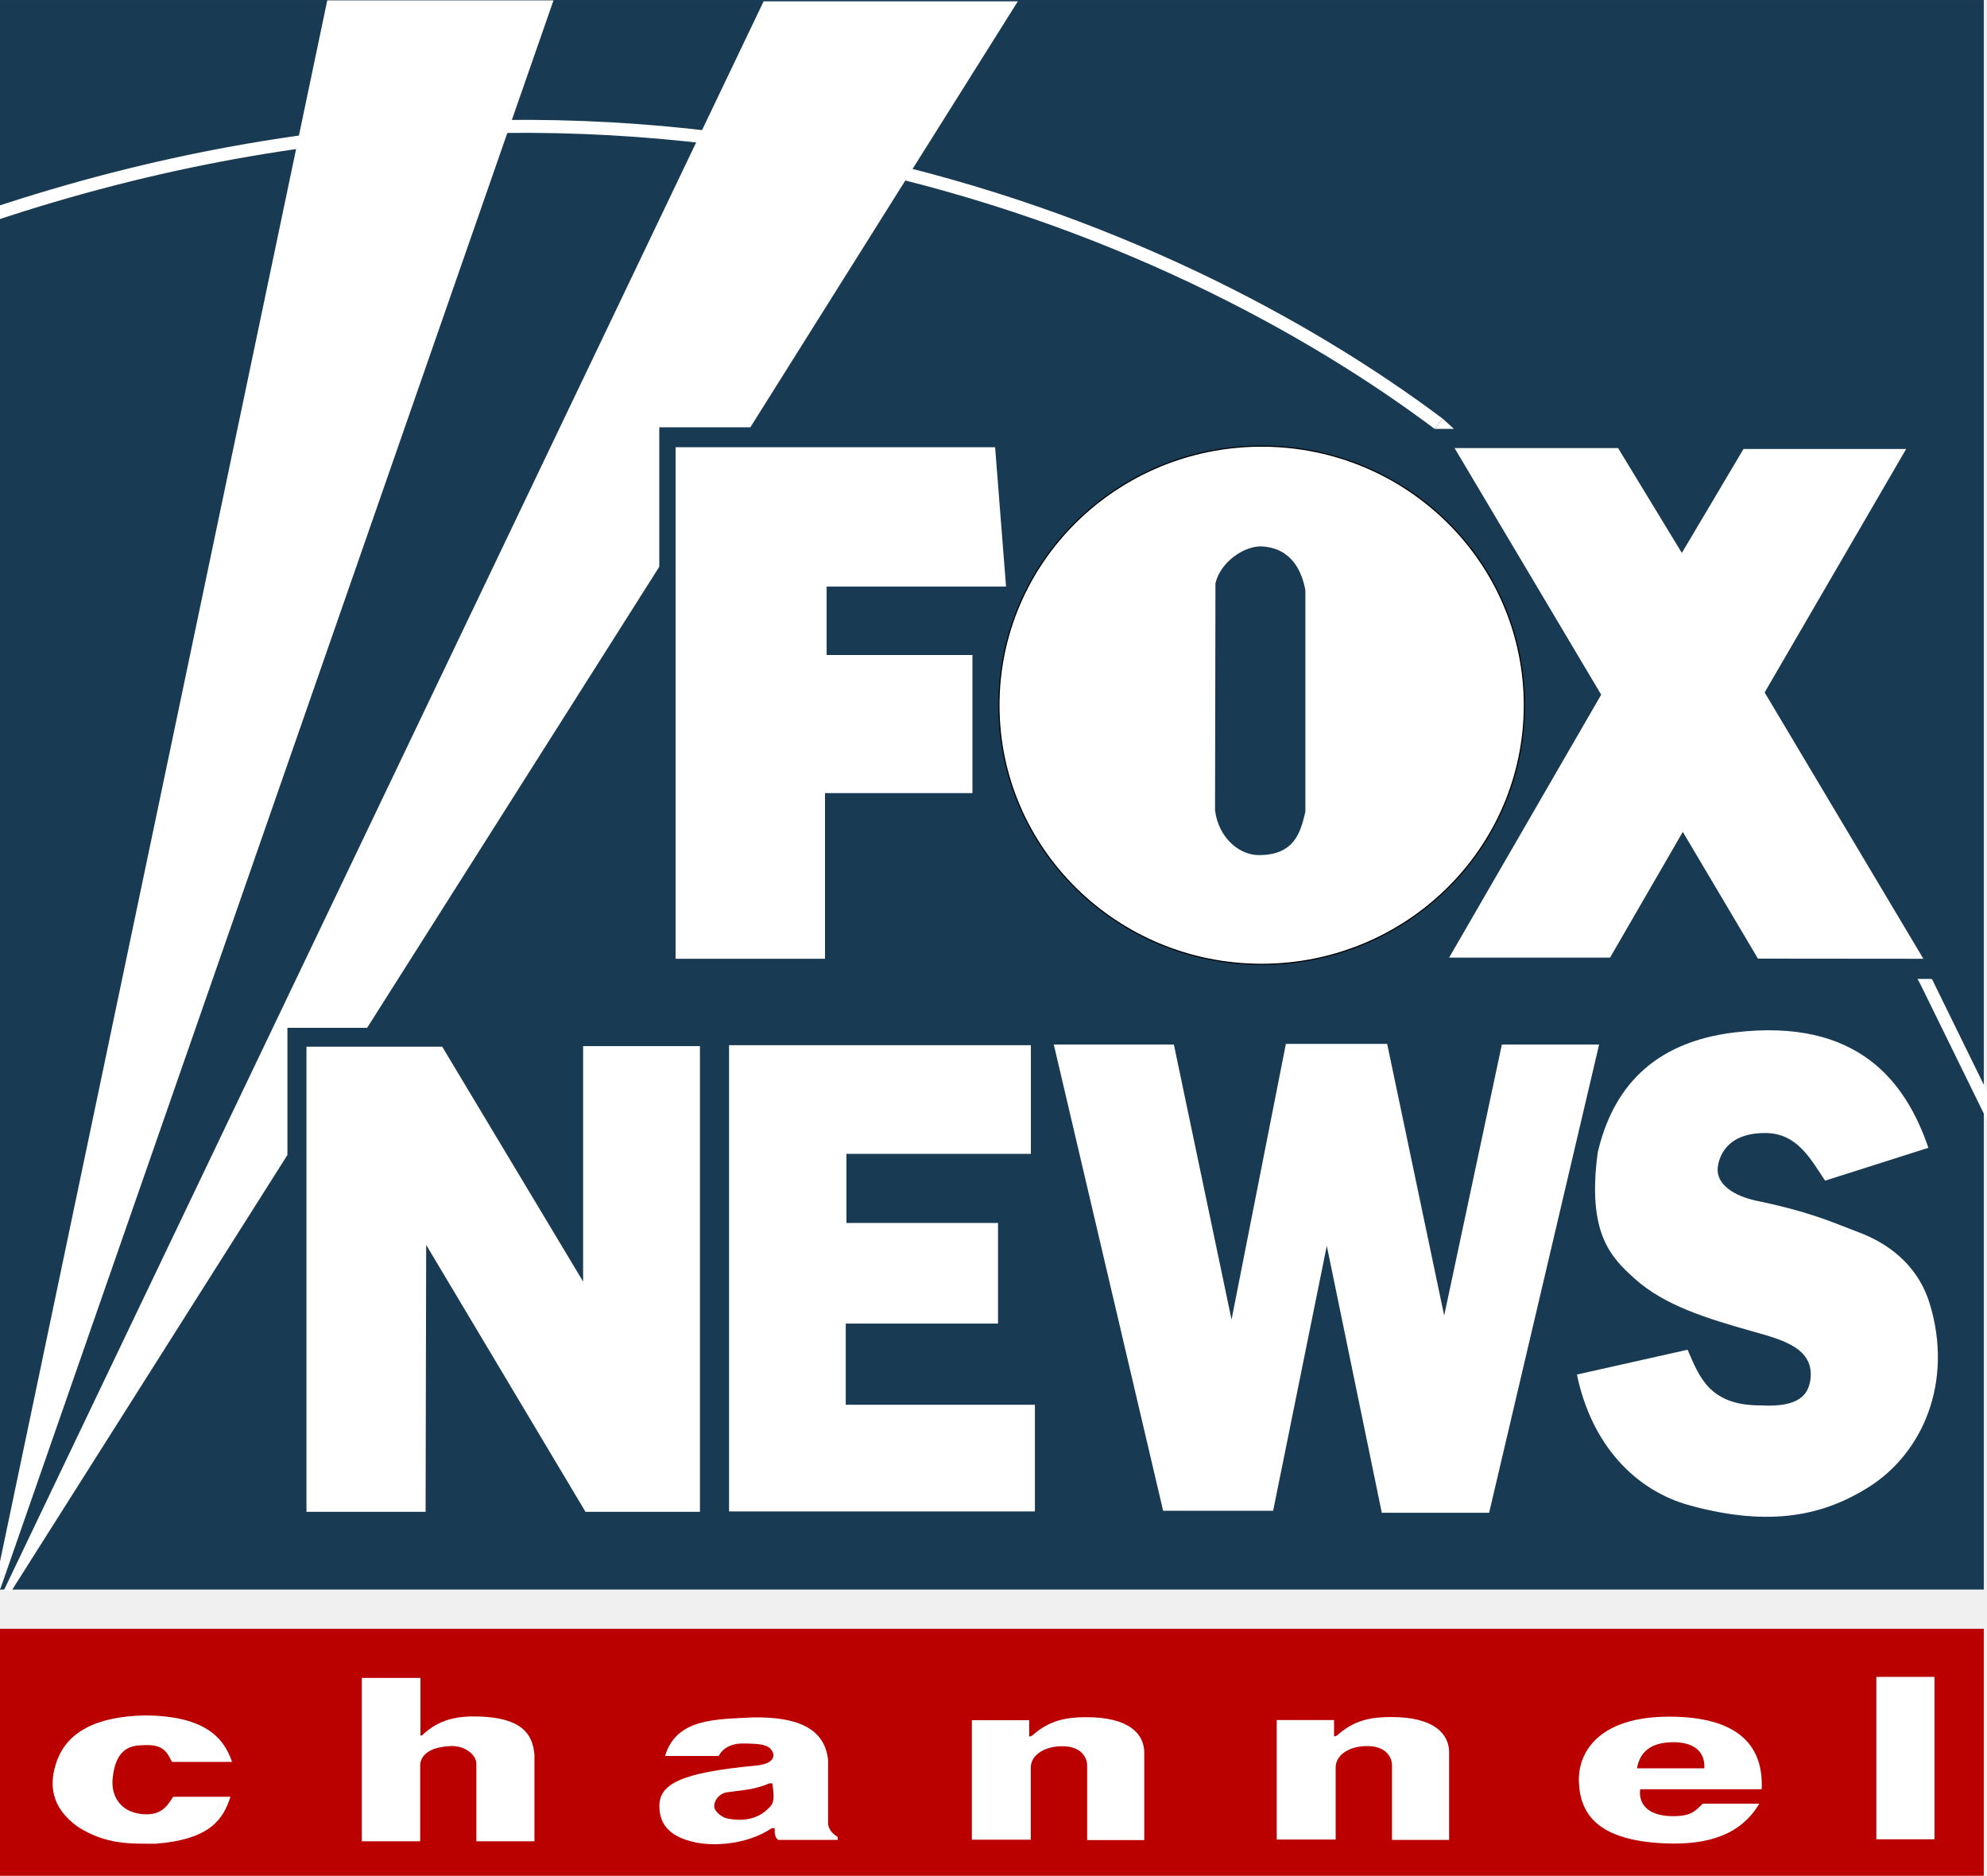
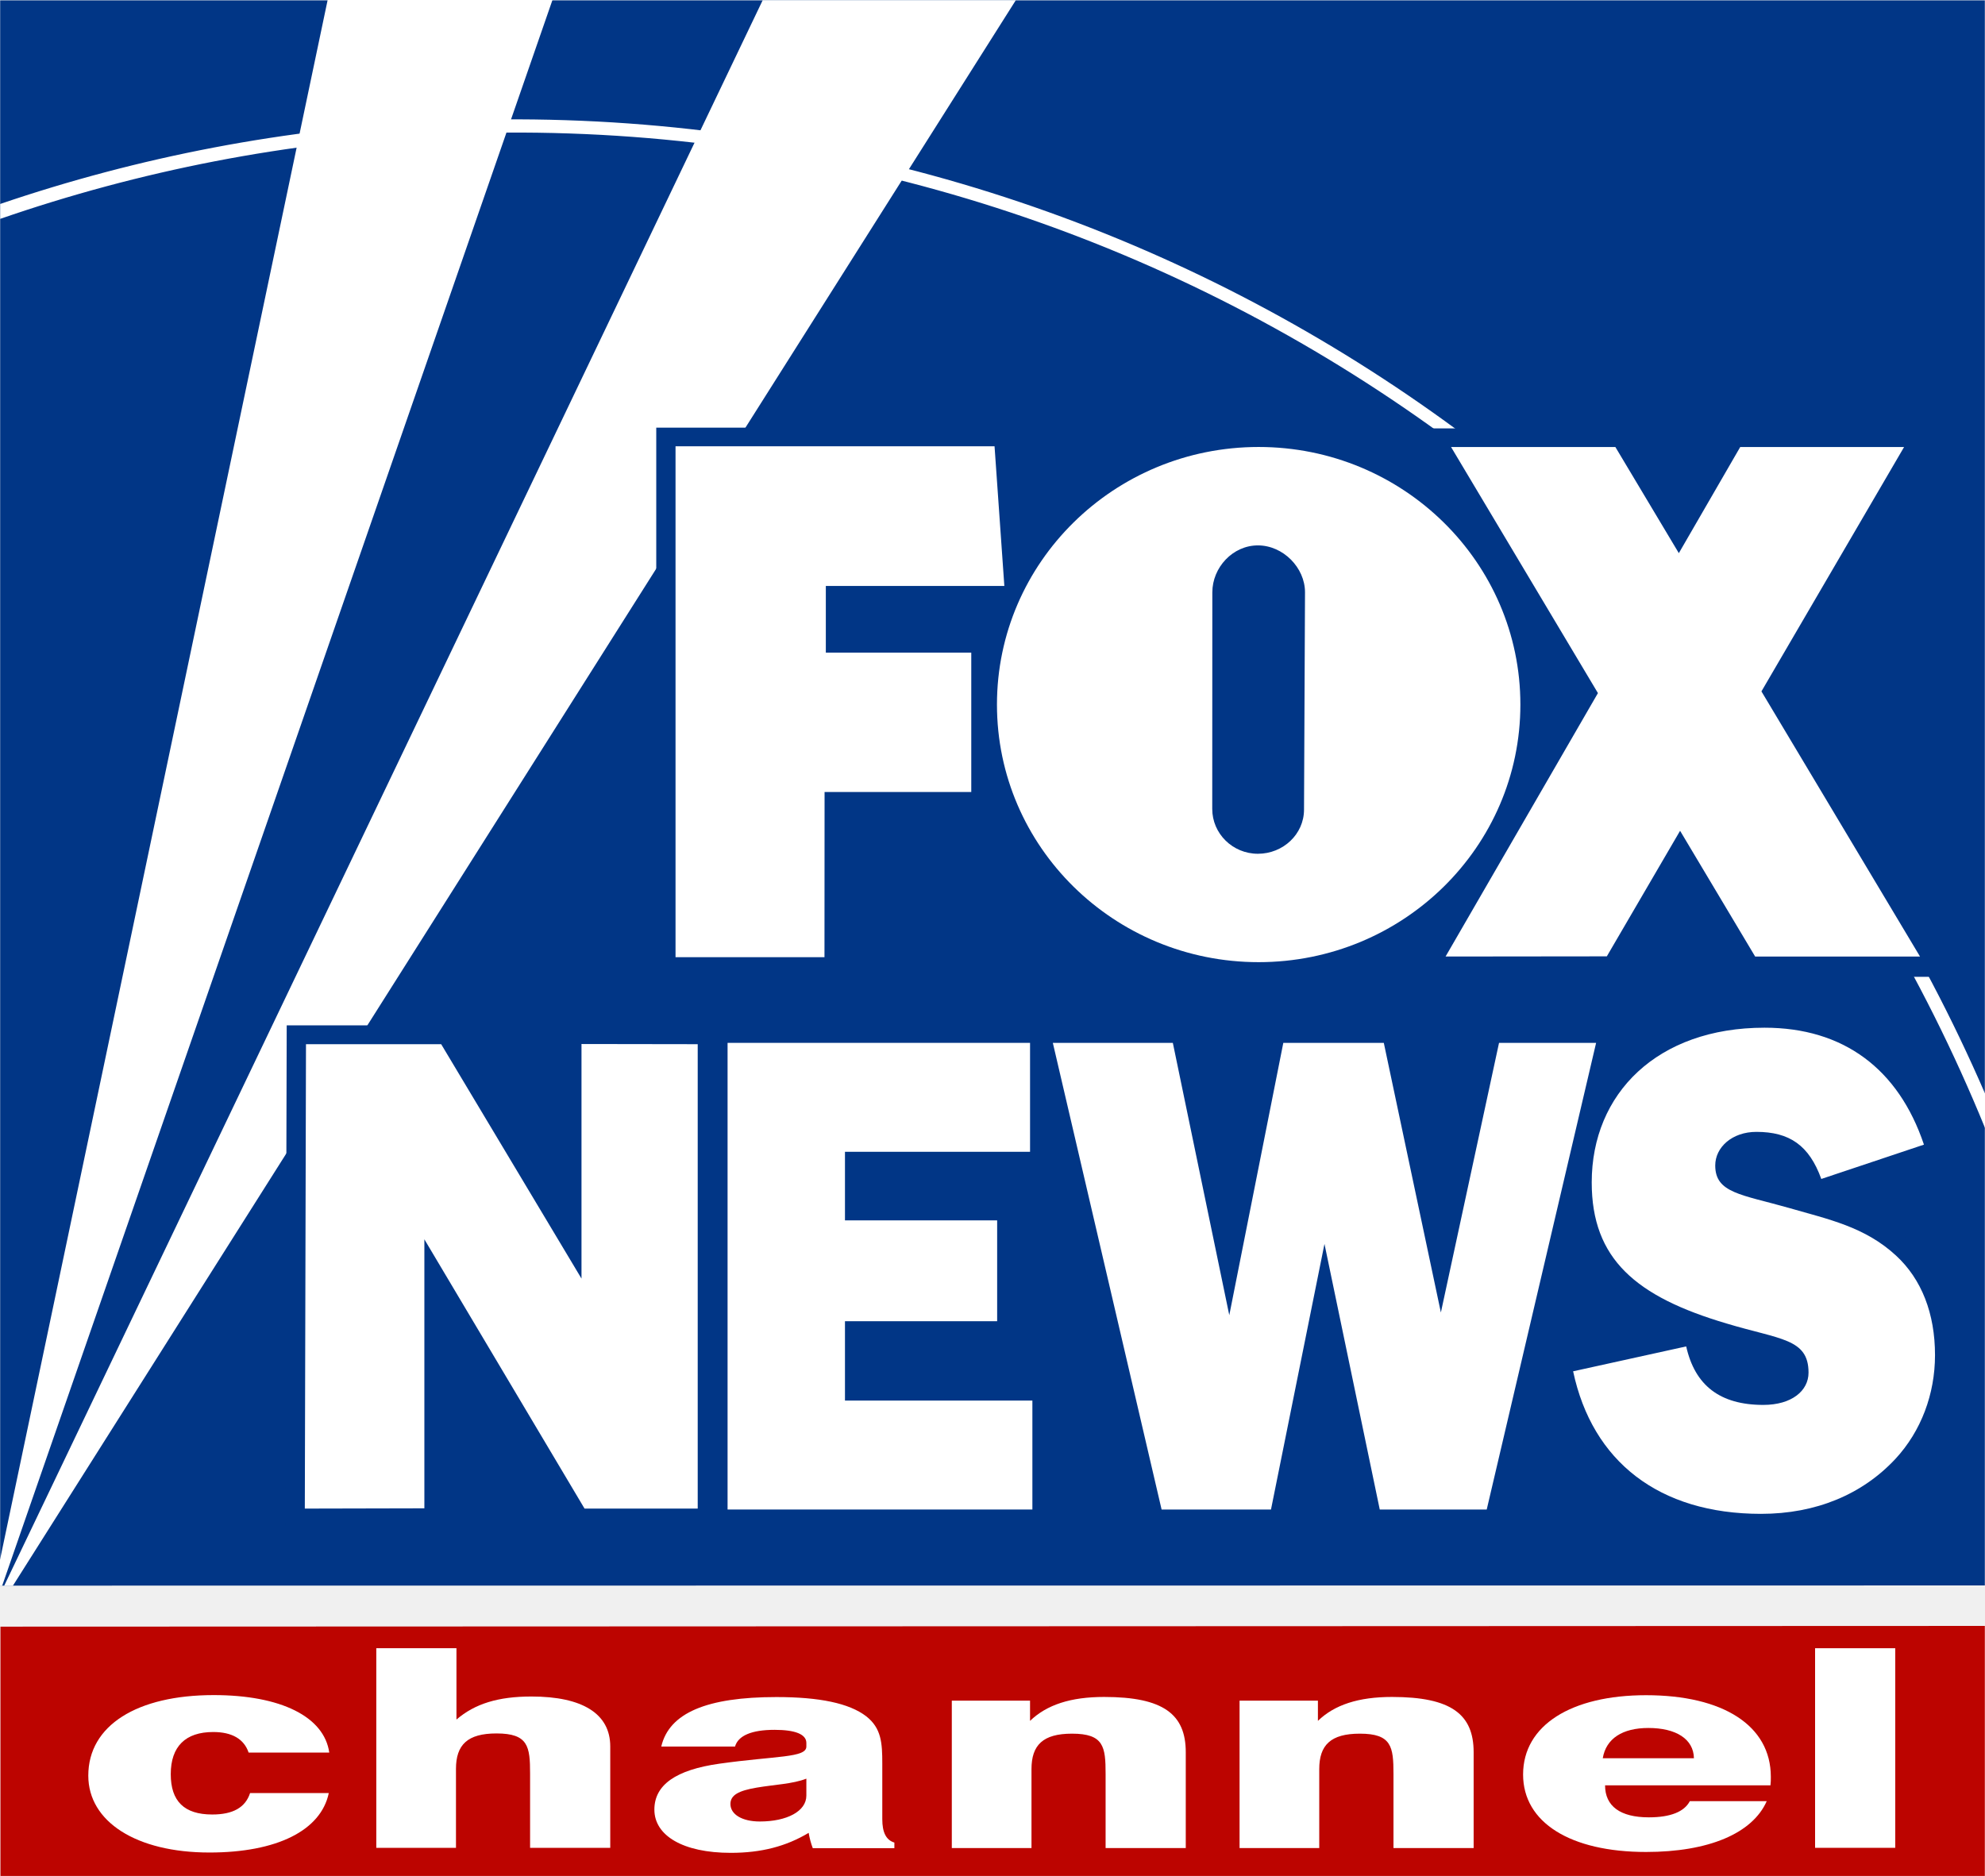
- <svg xmlns="http://www.w3.org/2000/svg" height="330.06mm" viewBox="0 0 1239 1169.5" width="349.67mm">
-   <g transform="translate(2015.8 -227.93)">
-     <path d="m-2015.8 227.93h1237v991h-1237z" fill="#183a52" />
-     <path d="m-1593.8 506.74h198.5l6.819 86.873h-111.87v42.679h90.914v86.116h-91.924v103.29h-93.187v-318.96z" fill="#fff" fill-rule="evenodd" />
-     <ellipse cx="-1229.1" cy="667.6" fill="#fff" rx="163.8" ry="161.53" stroke="#000" stroke-linecap="round" stroke-linejoin="bevel" stroke-width=".691" />
-     <path d="m-1257.9 591.59-.253 141.67c2.315 17.361 15.337 27.672 27.022 27.779 22.727.208 26.37-14.594 29.294-27.022v-138.14c-2.054-11.047-8.054-26.152-27.022-27.274-10.557-.624-25.864 9.386-29.042 22.981z" fill="#183a52" fill-rule="evenodd" />
-     <path d="m-1108.8 507.29h101.96l39.76 65.357 38.454-64.821h101.43l-88.256 151.81 98.97 166.04-103.15-.094-46.849-79.013-45.366 78.393h-100.35l94.822-163.93z" fill="#fff" fill-rule="evenodd" />
-     <path d="m-1824.7 1170.5v-290h84.643l87.857 146.43v-146.79h72.857v290.36h-71.358l-99.357-166.43-.357 166.43z" fill="#fff" fill-rule="evenodd" />
-     <path d="m-1561.2 879.56v290.68h190.72v-66.501h-117.95v-50.608h94.942v-62.737h-94.524v-43.079h115.02v-67.756z" fill="#fff" fill-rule="evenodd" />
-     <path d="m-1032.5 1084.9 69.011-15.475c7.393 17.097 13.688 34.957 46.007 34.714 23.357 1.292 29.223-6.688 30.532-15.893 2.824-19.861-17.787-25.083-35.551-30.114-28.828-8.165-55.254-16.149-74.03-33.042-14.957-13.457-29.721-28.445-23.004-78.63 9.115-39.196 33.641-68.674 85.322-74.866 77.152-9.243 106.88 31.016 120.87 71.938l-64.41 20.494c-8.778-13.069-17.171-29.459-36.806-29.695-24.382-.294-29.305 14.546-30.114 21.331-1.248 10.471 9.911 17.943 24.258 20.912 34.783 7.199 48.913 14.173 63.252 19.484 23.268 8.62 38.412 24.347 44.583 44.436 14.808 48.205-3.523 93.303-38.779 115.09-26.844 16.591-59.701 24.92-110.88 10.87-33.997-9.332-61.168-37.777-70.265-81.558z" fill="#fff" fill-rule="evenodd" />
-     <path d="m-1358.7 879.15h74.866l35.969 171.48 33.878-171.9h63.155l35.551 169.39 35.969-168.97h60.646l-68.592 291.94h-66.919l-34.296-166.46-33.46 165.21h-68.592z" fill="#fff" fill-rule="evenodd" />
-     <path d="m-2008.1 1218.9 171.53-270.9v-79.26h49.685l182.18-287.46v-86.949h56.783l166.8-265.58h-158.52l-473.78 990.74h5.323z" fill="#fff" fill-rule="evenodd" />
-     <path d="m-2015.5 1218.3 344.84-990.15h-141.07l-204.06 973.3v16.857z" fill="#fff" fill-rule="evenodd" />
-     <path d="m-2031.2 365.38c414.95-142.61 749.17 4.319 912.39 126.68" fill="none" stroke="#fff" stroke-width="8.1" />
-     <path d="m-1121.2 495.31h11.99l-7.14-6.513" fill="#fff" fill-rule="evenodd" />
-     <path d="m-814.69 840 42.338 86.355" fill="none" stroke="#fff" stroke-width="7.9" />
-     <path d="m-811.15 838.26-8.973-.035 2.091 3.889" fill="#fff" fill-rule="evenodd" />
-     <path d="m-2015.8 1243.4h1237v154h-1237z" fill="#b00" />
-     <g fill-rule="evenodd">
-       <path d="m-1908.6 1326.4h37.5c-5.478-16.243-18.3-28.655-54.25-29-31.766.713-48.292 11.052-54.75 27.75-5.645 15.32-3.803 29.506 12.5 41.5 18.127 11.656 33.452 10.7 49 10.75 34.078-2.732 41.997-15.346 46.5-29.25h-35.75c-3.803 6.043-7.715 12.069-19.75 10.75-13.176-1.444-18.923-11.261-18-21.75 1.776-20.189 12.36-21.044 19.513-21.177 12.523-.726 14.644 4.905 17.487 10.427z" fill="#fff" />
-       <path d="m-1790.2 1375.9v-101.86h36.593v35.886h.884c10.798-10.411 22.731-12.164 35.002-11.844 26.867.702 34.07 10.575 35.179 23.865v53.953h-36.239v-48.473c0-5.411-7.511-11.997-17.678-10.783-13.772 1.01-17.147 7.264-17.324 11.667v47.589z" fill="#fff" />
-       <path d="m-845.8 1273.4v101.25h36.25v-101.25z" fill="#fff" />
-       <path d="m-1031.3 1338.2c-.331-19.681 14.447-39.913 56-40 39.226-.082 59.439 14.843 58 45.25h-75.75c-1.227 9.472 5.112 16.248 18.75 16.75 13.638.502 15.872-3.744 20.25-7.75h35.25c-11.102 18.767-30.943 25.937-58.75 24.75-41.604-1.776-53.143-17.891-53.744-38.779 0-.074-.01-.147-.01-.221z" fill="#fff" />
-       <path d="m-995.05 1330.4h42c .57-10.645-6.826-16.6-20.25-16.25-13.097.257-19.984 5.995-21.75 16.25z" fill="#b00" />
-       <path d="m-1219.7 1300.3h35.75v9.625c0 1.158 1.204.302 2.125-.25 10.648-9.532 21.42-11.174 32.875-11.25 27.988-.185 36.75 10.983 36.75 22v54.625h-35.625v-46.625c0-4.378-3.249-12.427-16.875-11.875-9.978.404-18.25 5.511-18.25 13.375v44.875h-36.75z" fill="#fff" />
-       <path d="m-1409.8 1300.4h35.75v9.625c0 1.158 1.204.302 2.125-.25 10.648-9.532 21.42-11.174 32.875-11.25 27.988-.185 36.75 10.983 36.75 22v54.625h-35.625v-46.625c0-4.378-3.249-12.427-16.875-11.875-9.978.404-18.25 5.511-18.25 13.375v44.875h-36.75z" fill="#fff" />
-       <path d="m-1601.1 1322.7h33.411c3.13-5.648 8.825-8.128 17.147-7.778 5.482.23 12.49.067 15.38 3.535 3.399 4.081 1.95 9.188-9.369 10.253-46.385 4.364-60.434 11.302-60.104 25.633.23 10.001 5.049 18.584 22.627 22.274 11.035 2.317 31.584 1.663 47.376-8.839 1.007-.179 1.369-.036 1.944 0-.321 3.959.561 6.112 2.121 7.248h37.123v-1.768c-2.436-1.728-4.947-3.305-6.01-7.778v-40.305c-2.198-20.729-20.862-26.931-47.023-26.516-23.036 1.254-47.536.46-54.624 24.042z" fill="#fff" />
-       <path d="m-1535.8 1339.7c-10.174 4.288-17.758 4.327-26.5 5.625-5.59.83-8.463 5.799-8.125 9.125.29 2.857 4.531 6.511 8.25 7.25 11.538 2.293 20.696-.419 27.125-8 2.049-2.416 1.871-6.75.875-13.875z" fill="#b00" />
+ <svg xmlns="http://www.w3.org/2000/svg" height="348.8" viewBox="0 0 345.969 326.996" width="369.03">
+   <g transform="translate(.000004 .000349)">
+     <path d="m345.94 276.36v-276.3h-345.91v276.33l345.91-.031" fill="#013686" />
+     <path d="m .031 38.148c24.236-8.382 49.977-13.489 76.861-14.742 120.02-5.593 225.7 66.881 269.08 173.21v-6c-45.199-104.43-150.39-175.08-269.58-169.51-26.68 1.253-52.264 6.235-76.36 14.445v2.601" fill="#fff" />
+     <path d="m345.94 327v-43.585l-345.86.125v43.46h345.86" fill="#bc0400" />
+     <g fill="#fff">
+       <g transform="matrix(21.073 0 0 -19.043 -2559.9 15862)">
+         <path d="m123.21 816c-.605 0-1.002.282-1.002.704 0 .46.404.737 1.037.737.556 0 .914-.198.956-.526h-.667c-.038.124-.137.188-.293.188-.229 0-.351-.132-.351-.386 0-.247.111-.369.343-.369.172 0 .274.064.313.196h.651c-.065-.343-.43-.544-.987-.544" />
+         <path d="m128.2 816.04c-.015.044-.026.089-.034.14-.187-.124-.392-.183-.644-.183-.396 0-.632.158-.632.396 0 .227.179.364.537.42.469.073.72.053.72.157v.033c0 .079-.091.12-.263.12-.19 0-.301-.053-.327-.153h-.61c.065.308.377.453.952.453.355 0 .602-.056.743-.176.126-.109.133-.246.133-.432v-.51c0-.12.031-.191.1-.214v-.051zm-.464.554c-.149-.028-.217-.068-.217-.15 0-.094.095-.16.243-.16.225 0 .385.094.385.237v.155c-.114-.049-.263-.054-.411-.082" />
+         <path d="m129.35 817.39h.647v-.185c.138.147.335.219.613.219.492 0 .675-.16.675-.506v-.877h-.663v.679c0 .249-.015.368-.278.368-.24 0-.335-.104-.335-.325v-.722h-.659z" />
+         <path d="m124.59 817.87h.663v-.653c.152.145.346.211.62.211.423 0 .652-.158.652-.457v-.928h-.663v.679c0 .249-.015.368-.278.368-.24 0-.335-.104-.335-.325v-.722h-.659z" />
+         <path d="m131.73 817.39h.648v-.185c.137.147.335.219.613.219.491 0 .675-.16.675-.506v-.877h-.663v.679c0 .249-.016.368-.278.368-.241 0-.336-.104-.336-.325v-.722h-.659z" />
+         <path d="m136.09 816.47c-.118-.295-.48-.465-.998-.465-.625 0-1.017.269-1.017.709 0 .452.4.726 1.017.726.636 0 1.032-.277 1.032-.747 0-.025 0-.053-.003-.078h-1.368c0-.191.126-.293.362-.293.179 0 .293.051.339.148zm-.602.393c-.003.176-.148.277-.377.277-.213 0-.35-.096-.377-.277z" />
+         <path d="m136.49 817.87h.663v-1.827h-.663z" />
+       </g>
+       <path d="m-0 276.42h.376l95.912-276.42h-39.183l-57.105 271.9v4.528" />
+       <path d="m2.24 276.42 174.81-276.39h-44.118l-132.21 276.39h1.52" />
+     </g>
+     <g fill="#013686" stroke="#013686" stroke-width="6.799">
+       <path d="m117.78 166.99v-89.05h55.586l1.708 24.346h-31.114v11.625h25.364v24.299h-25.568l-.016 28.78z" stroke-miterlimit="3.864" />
+       <path d="m334.67 166.87-27.62-46.217 24.863-42.582h-28.56l-10.716 18.502-11.045-18.502h-28.639l25.599 42.88-26.555 45.919 28.09-.031 12.784-21.886 13.066 21.918h28.733z" />
+       <path d="m227.32 141.25.172-37.851c0-4.324-3.838-8.194-8.225-8.194-4.387 0-7.927 3.87-7.927 8.194l-.016 37.741c0 4.324 3.556 7.818 7.943 7.818 4.387 0 8.053-3.384 8.053-7.708zm-53.533-18.283c0-24.8 20.414-44.901 45.622-44.901 25.192 0 45.606 20.1 45.606 44.901 0 24.8-20.414 44.901-45.606 44.901-25.208 0-45.622-20.1-45.622-44.901z" stroke-miterlimit="3.864" />
+       <path d="m126.85 181.77h52.719v18.988h-32.258v11.954h26.508v17.578h-26.508v13.849h32.665v18.988h-53.126z" />
+       <path d="m183.55 181.77h20.899l9.839 47.47 9.431-47.47h17.515l9.948 47 10.136-47h16.904l-19.051 81.357h-18.643l-9.635-46.311-9.322 46.311h-19.066z" />
+       <path d="m293.94 234.67c1.52 6.799 5.859 10.199 13.442 10.199 4.951 0 7.88-2.46 7.88-5.624 0-5.969-4.951-5.75-14.241-8.554-15.87-4.684-23.547-11.249-23.547-24.612 0-15.479 11.421-26.962 30.111-26.962 13.74 0 23.343 7.144 27.793 20.398l-17.891 5.969c-2.115-5.859-5.562-8.194-11.311-8.194-4.246 0-7.175 2.695-7.175 5.844 0 4.81 4.543 5.045 12.831 7.395 6.878 1.99 13.238 3.274 18.69 8.319 4.449 4.105 6.768 10.089 6.768 17.343 0 6.815-2.413 13.254-6.862 18.064-5.765 6.22-13.849 9.619-23.453 9.619-17.782 0-29.406-9.149-32.743-24.863z" />
+       <path d="m101.38 182.08v40.875l-24.456-40.828h-23.563l-.204 80.934 20.837-.047v-46.891l27.918 46.938h19.724v-80.934z" />
+     </g>
+     <g fill="#fff">
+       <path d="m117.74 166.85v-89.065h55.601l1.708 24.346h-31.114v11.625h25.349v24.299h-25.568l-.016 28.795z" />
+       <path d="m334.64 166.73-27.636-46.217 24.863-42.598h-28.56l-10.7 18.502-11.061-18.502h-28.639l25.599 42.896-26.555 45.919 28.106-.031 12.768-21.886 13.082 21.918h28.733" />
+       <path d="m227.28 141.11.172-37.867c0-4.308-3.823-8.178-8.209-8.178-4.402 0-7.943 3.87-7.943 8.178l-.016 37.757c0 4.308 3.556 7.818 7.959 7.818 4.387 0 8.037-3.4 8.037-7.708zm-53.518-18.299c0-24.785 20.414-44.901 45.606-44.901s45.622 20.116 45.622 44.901c0 24.8-20.429 44.901-45.622 44.901s-45.606-20.1-45.606-44.901" />
+       <path d="m126.81 181.78h52.719v18.988h-32.258v11.954h26.524v17.578h-26.524v13.834h32.665v18.988h-53.126z" />
+       <path d="m183.5 181.78h20.915l9.839 47.47 9.416-47.47h17.515l9.948 47 10.136-47h16.92l-19.066 81.342h-18.643l-9.635-46.295-9.322 46.295h-19.066l-18.957-81.342" />
+       <path d="m293.89 234.69c1.52 6.799 5.875 10.199 13.442 10.199 4.951 0 7.88-2.46 7.88-5.624 0-5.969-4.951-5.75-14.241-8.554-15.87-4.684-23.547-11.264-23.547-24.612 0-15.479 11.421-26.962 30.111-26.962 13.74 0 23.343 7.144 27.793 20.382l-17.891 5.985c-2.115-5.859-5.546-8.209-11.311-8.209-4.246 0-7.175 2.695-7.175 5.859 0 4.81 4.543 5.045 12.831 7.395 6.878 1.99 13.238 3.274 18.69 8.319 4.449 4.105 6.784 10.089 6.784 17.343 0 6.799-2.428 13.254-6.878 18.064-5.765 6.204-13.849 9.604-23.453 9.604-17.782 0-29.406-9.134-32.743-24.847l19.709-4.34" />
+       <path d="m101.35 181.98v40.89l-24.456-40.859h-23.563l-.204 80.95 20.837-.047v-46.891l27.918 46.938h19.724v-80.95l-20.257-.031" />
    </g>
  </g>
</svg>
